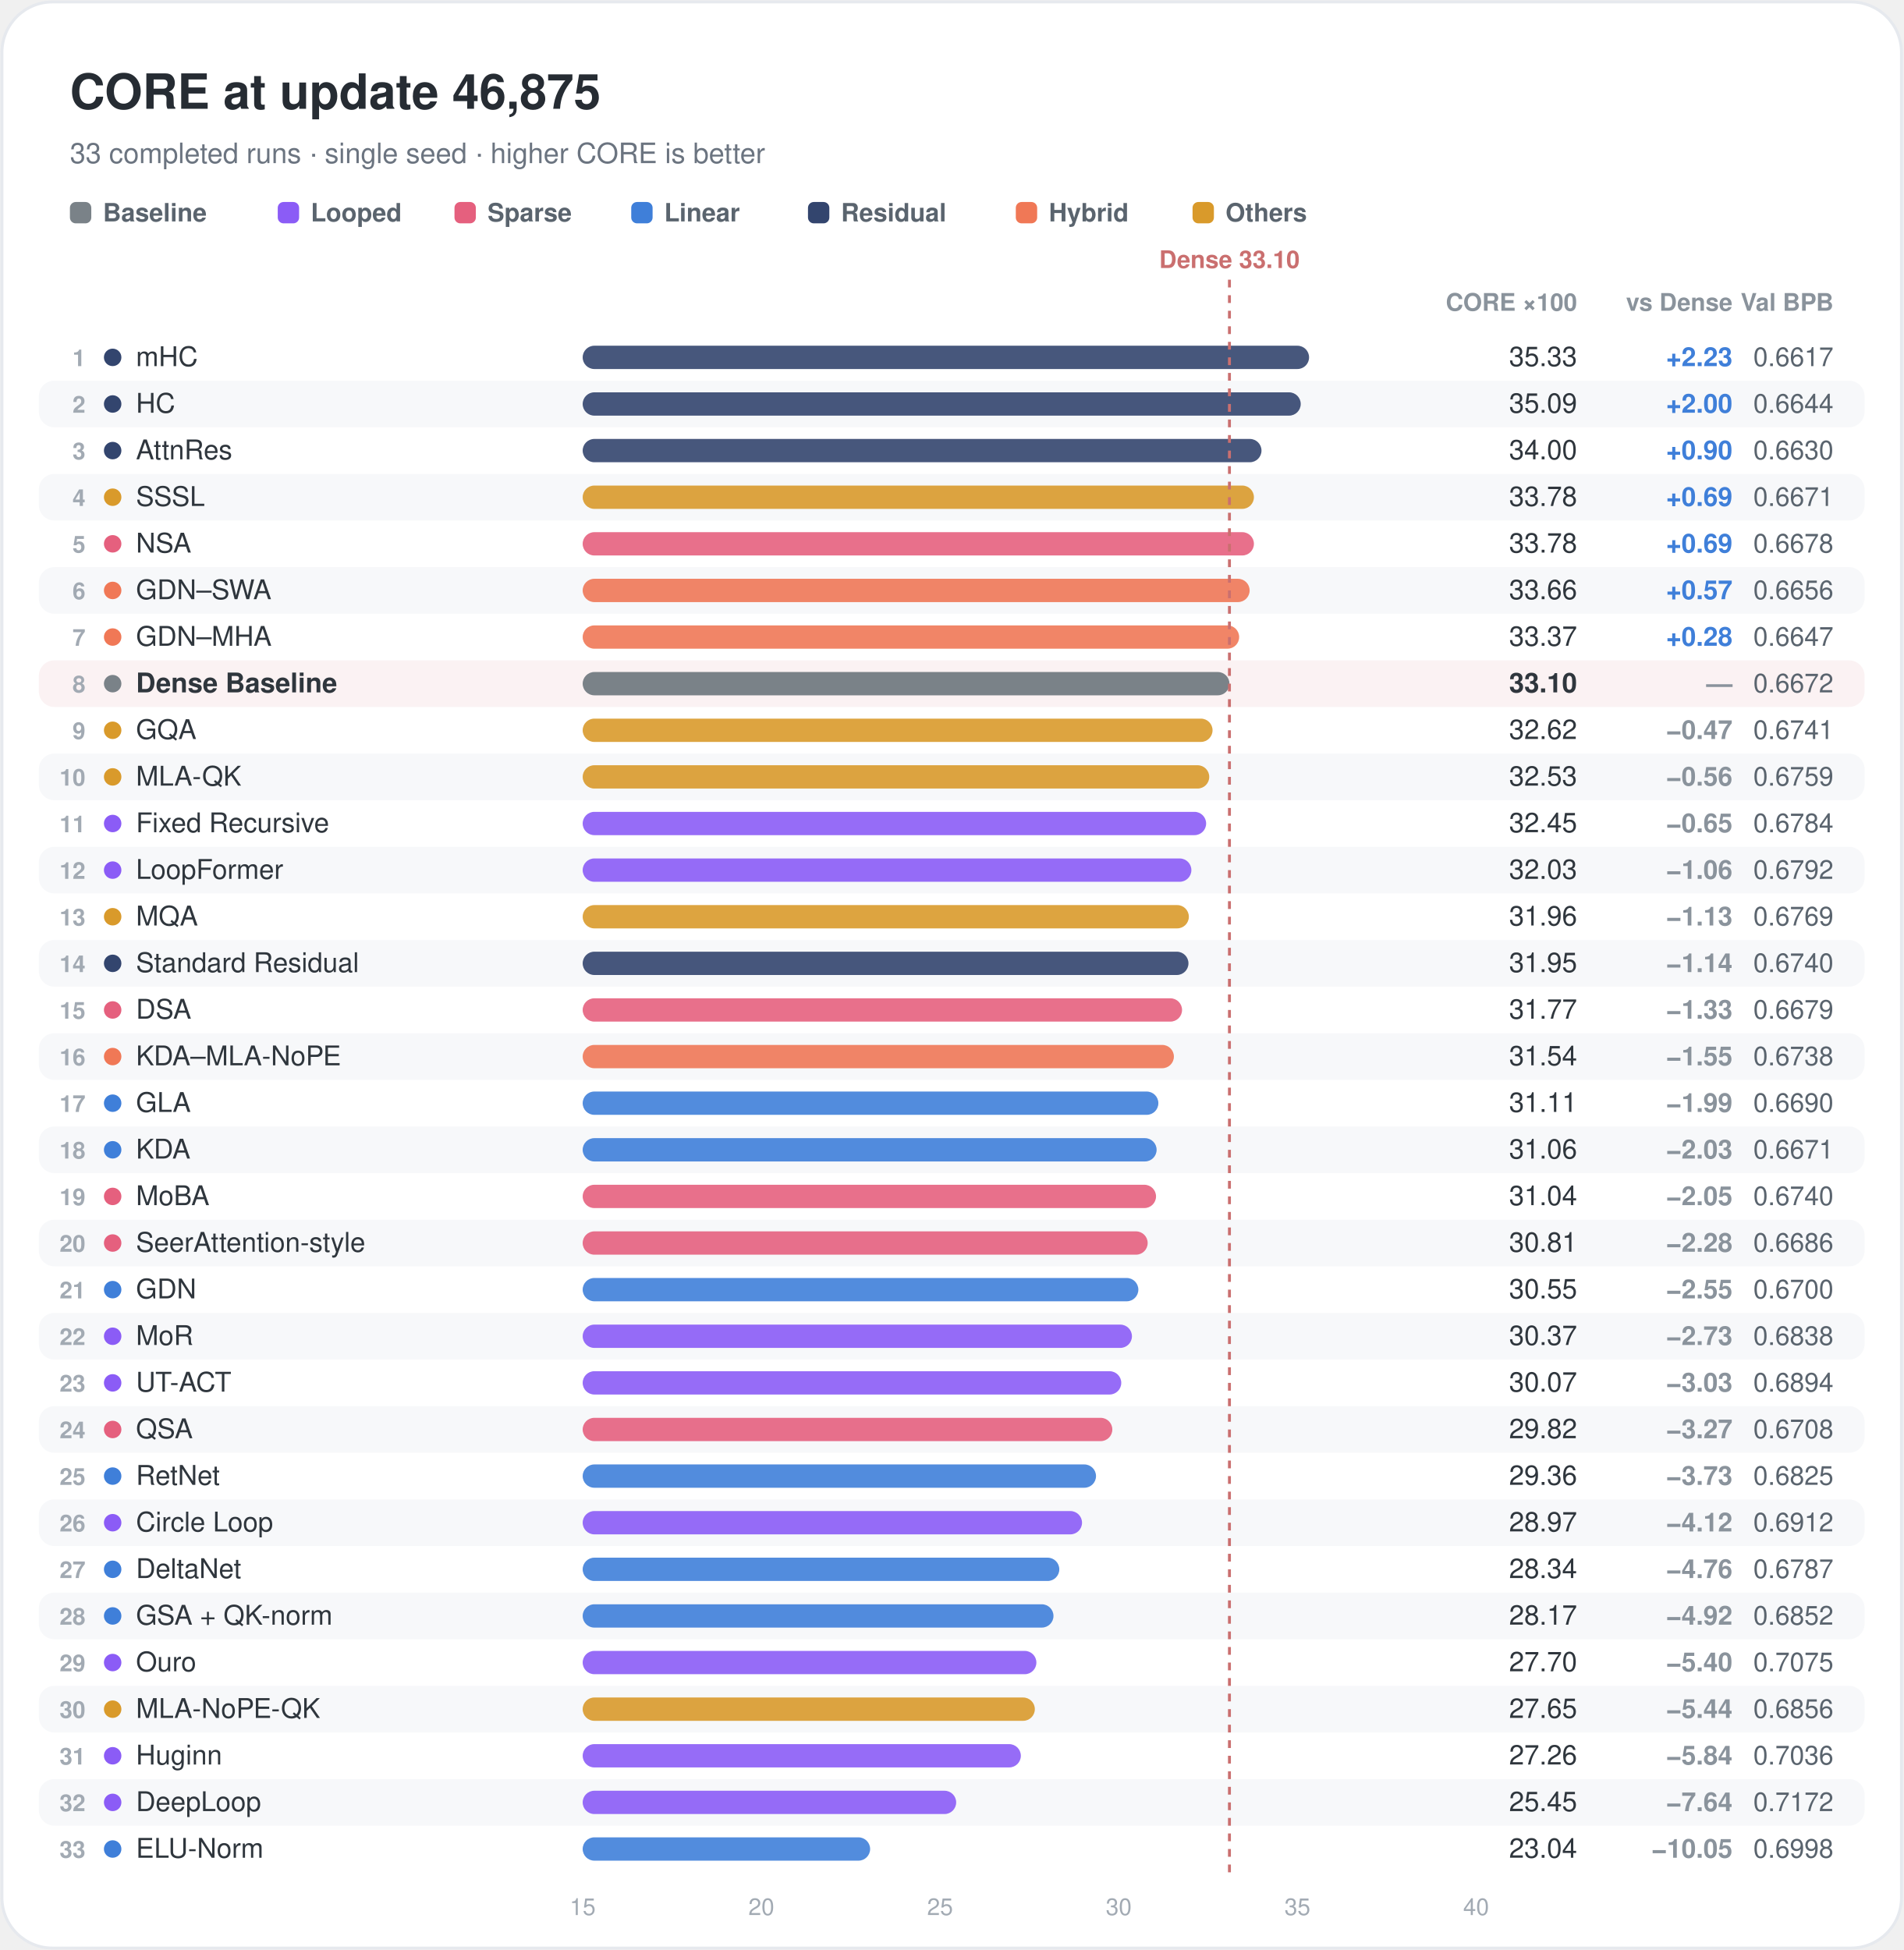
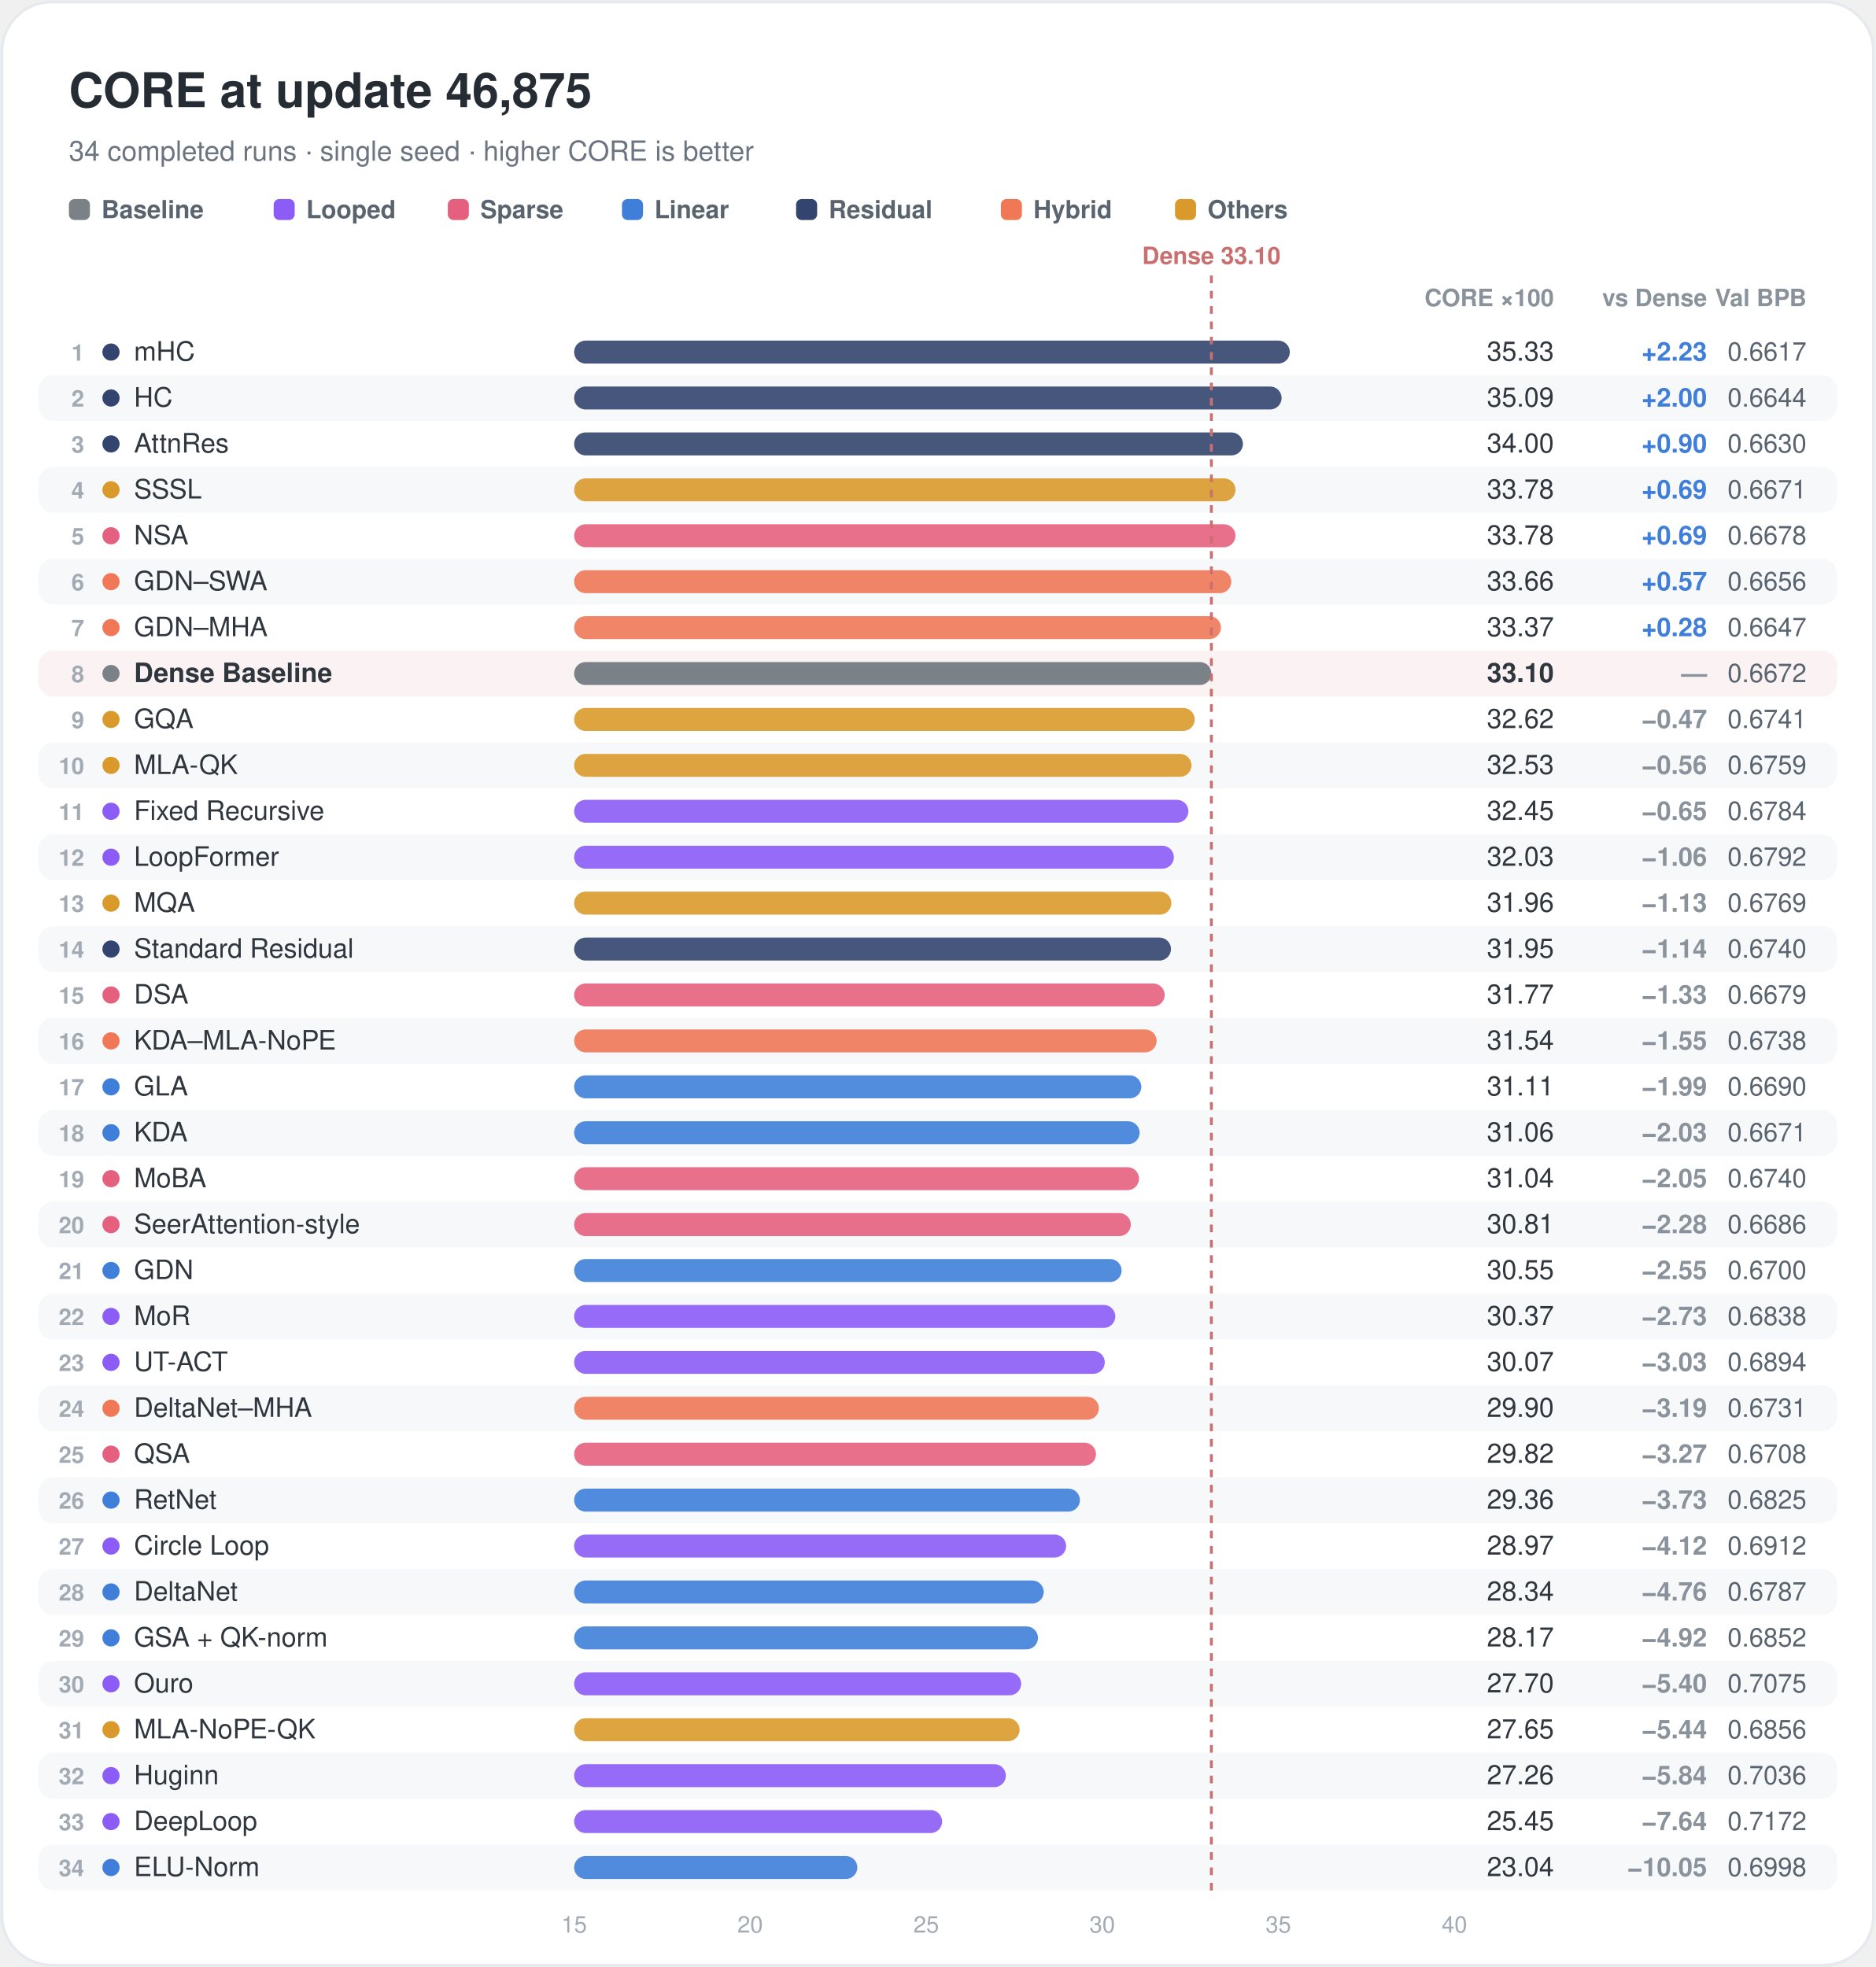
- <svg xmlns="http://www.w3.org/2000/svg" width="980" height="1004" viewBox="0 0 980 1004" font-family="'Avenir Next','Segoe UI',-apple-system,Helvetica,Arial,'PingFang SC','Microsoft YaHei',sans-serif">
-   <rect x="1" y="1" width="978" height="1002" rx="26" fill="#FFFFFF" stroke="#E6E9EE" stroke-width="1.5" />
+ <svg xmlns="http://www.w3.org/2000/svg" width="980" height="1028" viewBox="0 0 980 1028" font-family="'Avenir Next','Segoe UI',-apple-system,Helvetica,Arial,'PingFang SC','Microsoft YaHei',sans-serif">
+   <rect x="1" y="1" width="978" height="1026" rx="26" fill="#FFFFFF" stroke="#E6E9EE" stroke-width="1.5" />
  <text x="36" y="56" font-size="25" font-weight="700" fill="#262C33">CORE at update 46,875</text>
-   <text x="36" y="84" font-size="14.5" fill="#6B7480">33 completed runs · single seed · higher CORE is better</text>
+   <text x="36" y="84" font-size="14.5" fill="#6B7480">34 completed runs · single seed · higher CORE is better</text>
  <rect x="36" y="104" width="11" height="11" rx="3" fill="#7A8288" />
  <text x="53" y="114" font-size="13" font-weight="600" fill="#5A646E">Baseline</text>
  <rect x="143" y="104" width="11" height="11" rx="3" fill="#8B5CF6" />
  <text x="160" y="114" font-size="13" font-weight="600" fill="#5A646E">Looped</text>
  <rect x="234" y="104" width="11" height="11" rx="3" fill="#E5607E" />
  <text x="251" y="114" font-size="13" font-weight="600" fill="#5A646E">Sparse</text>
  <rect x="325" y="104" width="11" height="11" rx="3" fill="#3F7FD9" />
  <text x="342" y="114" font-size="13" font-weight="600" fill="#5A646E">Linear</text>
  <rect x="416" y="104" width="11" height="11" rx="3" fill="#33456E" />
  <text x="433" y="114" font-size="13" font-weight="600" fill="#5A646E">Residual</text>
  <rect x="523" y="104" width="11" height="11" rx="3" fill="#F07856" />
  <text x="540" y="114" font-size="13" font-weight="600" fill="#5A646E">Hybrid</text>
  <rect x="614" y="104" width="11" height="11" rx="3" fill="#D99A2B" />
  <text x="631" y="114" font-size="13" font-weight="600" fill="#5A646E">Others</text>
  <text x="812" y="160" font-size="12.5" font-weight="700" fill="#8A939C" text-anchor="end">CORE ×100</text>
  <text x="892" y="160" font-size="12.5" font-weight="700" fill="#8A939C" text-anchor="end">vs Dense</text>
  <text x="944" y="160" font-size="12.5" font-weight="700" fill="#8A939C" text-anchor="end">Val BPB</text>
  <text x="44" y="188.5" font-size="12" font-weight="600" fill="#A2AAB3" text-anchor="end">1</text>
  <circle cx="58" cy="184" r="4.5" fill="#33456E" />
  <text x="70" y="188.5" font-size="14" font-weight="500" fill="#2F363D">mHC</text>
  <rect x="300" y="178" width="374.0" height="12" rx="6" fill="#33456E" opacity="0.9" />
  <text x="812" y="188.5" font-size="14" font-weight="500" fill="#2F363D" text-anchor="end">35.33</text>
  <text x="892" y="188.5" font-size="13.5" font-weight="700" fill="#3F7FD9" text-anchor="end">+2.23</text>
  <text x="944" y="188.5" font-size="13.5" fill="#5A646E" text-anchor="end">0.6617</text>
  <rect x="20" y="196" width="940" height="24" rx="8" fill="#F7F8FA" />
  <text x="44" y="212.5" font-size="12" font-weight="600" fill="#A2AAB3" text-anchor="end">2</text>
  <circle cx="58" cy="208" r="4.5" fill="#33456E" />
  <text x="70" y="212.5" font-size="14" font-weight="500" fill="#2F363D">HC</text>
  <rect x="300" y="202" width="369.7" height="12" rx="6" fill="#33456E" opacity="0.9" />
  <text x="812" y="212.5" font-size="14" font-weight="500" fill="#2F363D" text-anchor="end">35.09</text>
  <text x="892" y="212.5" font-size="13.5" font-weight="700" fill="#3F7FD9" text-anchor="end">+2.00</text>
  <text x="944" y="212.5" font-size="13.5" fill="#5A646E" text-anchor="end">0.6644</text>
  <text x="44" y="236.5" font-size="12" font-weight="600" fill="#A2AAB3" text-anchor="end">3</text>
  <circle cx="58" cy="232" r="4.5" fill="#33456E" />
  <text x="70" y="236.5" font-size="14" font-weight="500" fill="#2F363D">AttnRes</text>
  <rect x="300" y="226" width="349.5" height="12" rx="6" fill="#33456E" opacity="0.9" />
  <text x="812" y="236.5" font-size="14" font-weight="500" fill="#2F363D" text-anchor="end">34.00</text>
  <text x="892" y="236.5" font-size="13.5" font-weight="700" fill="#3F7FD9" text-anchor="end">+0.90</text>
  <text x="944" y="236.5" font-size="13.5" fill="#5A646E" text-anchor="end">0.6630</text>
  <rect x="20" y="244" width="940" height="24" rx="8" fill="#F7F8FA" />
  <text x="44" y="260.5" font-size="12" font-weight="600" fill="#A2AAB3" text-anchor="end">4</text>
  <circle cx="58" cy="256" r="4.5" fill="#D99A2B" />
  <text x="70" y="260.5" font-size="14" font-weight="500" fill="#2F363D">SSSL</text>
  <rect x="300" y="250" width="345.6" height="12" rx="6" fill="#D99A2B" opacity="0.9" />
  <text x="812" y="260.5" font-size="14" font-weight="500" fill="#2F363D" text-anchor="end">33.78</text>
  <text x="892" y="260.5" font-size="13.5" font-weight="700" fill="#3F7FD9" text-anchor="end">+0.69</text>
  <text x="944" y="260.5" font-size="13.5" fill="#5A646E" text-anchor="end">0.6671</text>
  <text x="44" y="284.5" font-size="12" font-weight="600" fill="#A2AAB3" text-anchor="end">5</text>
  <circle cx="58" cy="280" r="4.5" fill="#E5607E" />
  <text x="70" y="284.5" font-size="14" font-weight="500" fill="#2F363D">NSA</text>
  <rect x="300" y="274" width="345.6" height="12" rx="6" fill="#E5607E" opacity="0.9" />
  <text x="812" y="284.5" font-size="14" font-weight="500" fill="#2F363D" text-anchor="end">33.78</text>
  <text x="892" y="284.5" font-size="13.5" font-weight="700" fill="#3F7FD9" text-anchor="end">+0.69</text>
  <text x="944" y="284.5" font-size="13.5" fill="#5A646E" text-anchor="end">0.6678</text>
  <rect x="20" y="292" width="940" height="24" rx="8" fill="#F7F8FA" />
  <text x="44" y="308.5" font-size="12" font-weight="600" fill="#A2AAB3" text-anchor="end">6</text>
  <circle cx="58" cy="304" r="4.5" fill="#F07856" />
  <text x="70" y="308.5" font-size="14" font-weight="500" fill="#2F363D">GDN–SWA</text>
  <rect x="300" y="298" width="343.4" height="12" rx="6" fill="#F07856" opacity="0.9" />
  <text x="812" y="308.5" font-size="14" font-weight="500" fill="#2F363D" text-anchor="end">33.66</text>
  <text x="892" y="308.5" font-size="13.5" font-weight="700" fill="#3F7FD9" text-anchor="end">+0.57</text>
  <text x="944" y="308.5" font-size="13.5" fill="#5A646E" text-anchor="end">0.6656</text>
  <text x="44" y="332.5" font-size="12" font-weight="600" fill="#A2AAB3" text-anchor="end">7</text>
  <circle cx="58" cy="328" r="4.5" fill="#F07856" />
  <text x="70" y="332.5" font-size="14" font-weight="500" fill="#2F363D">GDN–MHA</text>
  <rect x="300" y="322" width="338.0" height="12" rx="6" fill="#F07856" opacity="0.9" />
  <text x="812" y="332.5" font-size="14" font-weight="500" fill="#2F363D" text-anchor="end">33.37</text>
  <text x="892" y="332.5" font-size="13.5" font-weight="700" fill="#3F7FD9" text-anchor="end">+0.28</text>
  <text x="944" y="332.5" font-size="13.5" fill="#5A646E" text-anchor="end">0.6647</text>
  <rect x="20" y="340" width="940" height="24" rx="8" fill="#FBF2F3" />
  <text x="44" y="356.5" font-size="12" font-weight="600" fill="#A2AAB3" text-anchor="end">8</text>
  <circle cx="58" cy="352" r="4.5" fill="#7A8288" />
  <text x="70" y="356.5" font-size="14" font-weight="700" fill="#2F363D">Dense Baseline</text>
  <rect x="300" y="346" width="333.0" height="12" rx="6" fill="#7A8288" opacity="1" />
  <text x="812" y="356.5" font-size="14" font-weight="700" fill="#2F363D" text-anchor="end">33.10</text>
  <text x="892" y="356.5" font-size="13.5" font-weight="700" fill="#8A939C" text-anchor="end">—</text>
  <text x="944" y="356.5" font-size="13.5" fill="#5A646E" text-anchor="end">0.6672</text>
  <text x="44" y="380.5" font-size="12" font-weight="600" fill="#A2AAB3" text-anchor="end">9</text>
  <circle cx="58" cy="376" r="4.5" fill="#D99A2B" />
  <text x="70" y="380.5" font-size="14" font-weight="500" fill="#2F363D">GQA</text>
  <rect x="300" y="370" width="324.3" height="12" rx="6" fill="#D99A2B" opacity="0.9" />
  <text x="812" y="380.5" font-size="14" font-weight="500" fill="#2F363D" text-anchor="end">32.62</text>
  <text x="892" y="380.5" font-size="13.5" font-weight="700" fill="#8A939C" text-anchor="end">−0.47</text>
  <text x="944" y="380.5" font-size="13.5" fill="#5A646E" text-anchor="end">0.6741</text>
  <rect x="20" y="388" width="940" height="24" rx="8" fill="#F7F8FA" />
  <text x="44" y="404.5" font-size="12" font-weight="600" fill="#A2AAB3" text-anchor="end">10</text>
  <circle cx="58" cy="400" r="4.5" fill="#D99A2B" />
  <text x="70" y="404.5" font-size="14" font-weight="500" fill="#2F363D">MLA-QK</text>
  <rect x="300" y="394" width="322.6" height="12" rx="6" fill="#D99A2B" opacity="0.9" />
  <text x="812" y="404.5" font-size="14" font-weight="500" fill="#2F363D" text-anchor="end">32.53</text>
  <text x="892" y="404.5" font-size="13.5" font-weight="700" fill="#8A939C" text-anchor="end">−0.56</text>
  <text x="944" y="404.5" font-size="13.5" fill="#5A646E" text-anchor="end">0.6759</text>
  <text x="44" y="428.5" font-size="12" font-weight="600" fill="#A2AAB3" text-anchor="end">11</text>
  <circle cx="58" cy="424" r="4.5" fill="#8B5CF6" />
  <text x="70" y="428.5" font-size="14" font-weight="500" fill="#2F363D">Fixed Recursive</text>
  <rect x="300" y="418" width="321.0" height="12" rx="6" fill="#8B5CF6" opacity="0.9" />
  <text x="812" y="428.5" font-size="14" font-weight="500" fill="#2F363D" text-anchor="end">32.45</text>
  <text x="892" y="428.5" font-size="13.5" font-weight="700" fill="#8A939C" text-anchor="end">−0.65</text>
  <text x="944" y="428.5" font-size="13.5" fill="#5A646E" text-anchor="end">0.6784</text>
  <rect x="20" y="436" width="940" height="24" rx="8" fill="#F7F8FA" />
  <text x="44" y="452.5" font-size="12" font-weight="600" fill="#A2AAB3" text-anchor="end">12</text>
  <circle cx="58" cy="448" r="4.5" fill="#8B5CF6" />
  <text x="70" y="452.5" font-size="14" font-weight="500" fill="#2F363D">LoopFormer</text>
  <rect x="300" y="442" width="313.4" height="12" rx="6" fill="#8B5CF6" opacity="0.9" />
  <text x="812" y="452.5" font-size="14" font-weight="500" fill="#2F363D" text-anchor="end">32.03</text>
  <text x="892" y="452.5" font-size="13.5" font-weight="700" fill="#8A939C" text-anchor="end">−1.06</text>
  <text x="944" y="452.5" font-size="13.5" fill="#5A646E" text-anchor="end">0.6792</text>
  <text x="44" y="476.5" font-size="12" font-weight="600" fill="#A2AAB3" text-anchor="end">13</text>
  <circle cx="58" cy="472" r="4.5" fill="#D99A2B" />
  <text x="70" y="476.5" font-size="14" font-weight="500" fill="#2F363D">MQA</text>
  <rect x="300" y="466" width="312.1" height="12" rx="6" fill="#D99A2B" opacity="0.9" />
  <text x="812" y="476.5" font-size="14" font-weight="500" fill="#2F363D" text-anchor="end">31.96</text>
  <text x="892" y="476.5" font-size="13.5" font-weight="700" fill="#8A939C" text-anchor="end">−1.13</text>
  <text x="944" y="476.5" font-size="13.5" fill="#5A646E" text-anchor="end">0.6769</text>
  <rect x="20" y="484" width="940" height="24" rx="8" fill="#F7F8FA" />
  <text x="44" y="500.5" font-size="12" font-weight="600" fill="#A2AAB3" text-anchor="end">14</text>
  <circle cx="58" cy="496" r="4.5" fill="#33456E" />
  <text x="70" y="500.5" font-size="14" font-weight="500" fill="#2F363D">Standard Residual</text>
  <rect x="300" y="490" width="311.9" height="12" rx="6" fill="#33456E" opacity="0.9" />
  <text x="812" y="500.5" font-size="14" font-weight="500" fill="#2F363D" text-anchor="end">31.95</text>
  <text x="892" y="500.5" font-size="13.5" font-weight="700" fill="#8A939C" text-anchor="end">−1.14</text>
  <text x="944" y="500.5" font-size="13.5" fill="#5A646E" text-anchor="end">0.6740</text>
  <text x="44" y="524.5" font-size="12" font-weight="600" fill="#A2AAB3" text-anchor="end">15</text>
  <circle cx="58" cy="520" r="4.5" fill="#E5607E" />
  <text x="70" y="524.5" font-size="14" font-weight="500" fill="#2F363D">DSA</text>
  <rect x="300" y="514" width="308.6" height="12" rx="6" fill="#E5607E" opacity="0.9" />
  <text x="812" y="524.5" font-size="14" font-weight="500" fill="#2F363D" text-anchor="end">31.77</text>
  <text x="892" y="524.5" font-size="13.5" font-weight="700" fill="#8A939C" text-anchor="end">−1.33</text>
  <text x="944" y="524.5" font-size="13.5" fill="#5A646E" text-anchor="end">0.6679</text>
  <rect x="20" y="532" width="940" height="24" rx="8" fill="#F7F8FA" />
  <text x="44" y="548.5" font-size="12" font-weight="600" fill="#A2AAB3" text-anchor="end">16</text>
  <circle cx="58" cy="544" r="4.5" fill="#F07856" />
  <text x="70" y="548.5" font-size="14" font-weight="500" fill="#2F363D">KDA–MLA-NoPE</text>
  <rect x="300" y="538" width="304.4" height="12" rx="6" fill="#F07856" opacity="0.9" />
  <text x="812" y="548.5" font-size="14" font-weight="500" fill="#2F363D" text-anchor="end">31.54</text>
  <text x="892" y="548.5" font-size="13.5" font-weight="700" fill="#8A939C" text-anchor="end">−1.55</text>
  <text x="944" y="548.5" font-size="13.5" fill="#5A646E" text-anchor="end">0.6738</text>
  <text x="44" y="572.5" font-size="12" font-weight="600" fill="#A2AAB3" text-anchor="end">17</text>
  <circle cx="58" cy="568" r="4.5" fill="#3F7FD9" />
  <text x="70" y="572.5" font-size="14" font-weight="500" fill="#2F363D">GLA</text>
  <rect x="300" y="562" width="296.4" height="12" rx="6" fill="#3F7FD9" opacity="0.9" />
  <text x="812" y="572.5" font-size="14" font-weight="500" fill="#2F363D" text-anchor="end">31.11</text>
  <text x="892" y="572.5" font-size="13.5" font-weight="700" fill="#8A939C" text-anchor="end">−1.99</text>
  <text x="944" y="572.5" font-size="13.5" fill="#5A646E" text-anchor="end">0.6690</text>
  <rect x="20" y="580" width="940" height="24" rx="8" fill="#F7F8FA" />
  <text x="44" y="596.5" font-size="12" font-weight="600" fill="#A2AAB3" text-anchor="end">18</text>
  <circle cx="58" cy="592" r="4.5" fill="#3F7FD9" />
  <text x="70" y="596.5" font-size="14" font-weight="500" fill="#2F363D">KDA</text>
  <rect x="300" y="586" width="295.5" height="12" rx="6" fill="#3F7FD9" opacity="0.9" />
  <text x="812" y="596.5" font-size="14" font-weight="500" fill="#2F363D" text-anchor="end">31.06</text>
  <text x="892" y="596.5" font-size="13.5" font-weight="700" fill="#8A939C" text-anchor="end">−2.03</text>
  <text x="944" y="596.5" font-size="13.5" fill="#5A646E" text-anchor="end">0.6671</text>
  <text x="44" y="620.5" font-size="12" font-weight="600" fill="#A2AAB3" text-anchor="end">19</text>
  <circle cx="58" cy="616" r="4.5" fill="#E5607E" />
  <text x="70" y="620.5" font-size="14" font-weight="500" fill="#2F363D">MoBA</text>
  <rect x="300" y="610" width="295.2" height="12" rx="6" fill="#E5607E" opacity="0.9" />
  <text x="812" y="620.5" font-size="14" font-weight="500" fill="#2F363D" text-anchor="end">31.04</text>
  <text x="892" y="620.5" font-size="13.5" font-weight="700" fill="#8A939C" text-anchor="end">−2.05</text>
  <text x="944" y="620.5" font-size="13.5" fill="#5A646E" text-anchor="end">0.6740</text>
  <rect x="20" y="628" width="940" height="24" rx="8" fill="#F7F8FA" />
  <text x="44" y="644.5" font-size="12" font-weight="600" fill="#A2AAB3" text-anchor="end">20</text>
  <circle cx="58" cy="640" r="4.5" fill="#E5607E" />
  <text x="70" y="644.5" font-size="14" font-weight="500" fill="#2F363D">SeerAttention-style</text>
  <rect x="300" y="634" width="290.9" height="12" rx="6" fill="#E5607E" opacity="0.9" />
  <text x="812" y="644.5" font-size="14" font-weight="500" fill="#2F363D" text-anchor="end">30.81</text>
  <text x="892" y="644.5" font-size="13.5" font-weight="700" fill="#8A939C" text-anchor="end">−2.28</text>
  <text x="944" y="644.5" font-size="13.5" fill="#5A646E" text-anchor="end">0.6686</text>
  <text x="44" y="668.5" font-size="12" font-weight="600" fill="#A2AAB3" text-anchor="end">21</text>
  <circle cx="58" cy="664" r="4.5" fill="#3F7FD9" />
  <text x="70" y="668.5" font-size="14" font-weight="500" fill="#2F363D">GDN</text>
  <rect x="300" y="658" width="286.1" height="12" rx="6" fill="#3F7FD9" opacity="0.9" />
  <text x="812" y="668.5" font-size="14" font-weight="500" fill="#2F363D" text-anchor="end">30.55</text>
  <text x="892" y="668.5" font-size="13.5" font-weight="700" fill="#8A939C" text-anchor="end">−2.55</text>
  <text x="944" y="668.5" font-size="13.5" fill="#5A646E" text-anchor="end">0.6700</text>
  <rect x="20" y="676" width="940" height="24" rx="8" fill="#F7F8FA" />
  <text x="44" y="692.5" font-size="12" font-weight="600" fill="#A2AAB3" text-anchor="end">22</text>
  <circle cx="58" cy="688" r="4.5" fill="#8B5CF6" />
  <text x="70" y="692.5" font-size="14" font-weight="500" fill="#2F363D">MoR</text>
  <rect x="300" y="682" width="282.8" height="12" rx="6" fill="#8B5CF6" opacity="0.9" />
  <text x="812" y="692.5" font-size="14" font-weight="500" fill="#2F363D" text-anchor="end">30.37</text>
  <text x="892" y="692.5" font-size="13.5" font-weight="700" fill="#8A939C" text-anchor="end">−2.73</text>
  <text x="944" y="692.5" font-size="13.5" fill="#5A646E" text-anchor="end">0.6838</text>
  <text x="44" y="716.5" font-size="12" font-weight="600" fill="#A2AAB3" text-anchor="end">23</text>
  <circle cx="58" cy="712" r="4.5" fill="#8B5CF6" />
  <text x="70" y="716.5" font-size="14" font-weight="500" fill="#2F363D">UT-ACT</text>
  <rect x="300" y="706" width="277.3" height="12" rx="6" fill="#8B5CF6" opacity="0.9" />
  <text x="812" y="716.5" font-size="14" font-weight="500" fill="#2F363D" text-anchor="end">30.07</text>
  <text x="892" y="716.5" font-size="13.5" font-weight="700" fill="#8A939C" text-anchor="end">−3.03</text>
  <text x="944" y="716.5" font-size="13.5" fill="#5A646E" text-anchor="end">0.6894</text>
  <rect x="20" y="724" width="940" height="24" rx="8" fill="#F7F8FA" />
  <text x="44" y="740.5" font-size="12" font-weight="600" fill="#A2AAB3" text-anchor="end">24</text>
-   <circle cx="58" cy="736" r="4.5" fill="#E5607E" />
-   <text x="70" y="740.5" font-size="14" font-weight="500" fill="#2F363D">QSA</text>
-   <rect x="300" y="730" width="272.7" height="12" rx="6" fill="#E5607E" opacity="0.9" />
-   <text x="812" y="740.5" font-size="14" font-weight="500" fill="#2F363D" text-anchor="end">29.82</text>
-   <text x="892" y="740.5" font-size="13.5" font-weight="700" fill="#8A939C" text-anchor="end">−3.27</text>
-   <text x="944" y="740.5" font-size="13.5" fill="#5A646E" text-anchor="end">0.6708</text>
+   <circle cx="58" cy="736" r="4.5" fill="#F07856" />
+   <text x="70" y="740.5" font-size="14" font-weight="500" fill="#2F363D">DeltaNet–MHA</text>
+   <rect x="300" y="730" width="274.2" height="12" rx="6" fill="#F07856" opacity="0.9" />
+   <text x="812" y="740.5" font-size="14" font-weight="500" fill="#2F363D" text-anchor="end">29.90</text>
+   <text x="892" y="740.5" font-size="13.5" font-weight="700" fill="#8A939C" text-anchor="end">−3.19</text>
+   <text x="944" y="740.5" font-size="13.5" fill="#5A646E" text-anchor="end">0.6731</text>
  <text x="44" y="764.5" font-size="12" font-weight="600" fill="#A2AAB3" text-anchor="end">25</text>
-   <circle cx="58" cy="760" r="4.5" fill="#3F7FD9" />
-   <text x="70" y="764.5" font-size="14" font-weight="500" fill="#2F363D">RetNet</text>
-   <rect x="300" y="754" width="264.3" height="12" rx="6" fill="#3F7FD9" opacity="0.9" />
-   <text x="812" y="764.5" font-size="14" font-weight="500" fill="#2F363D" text-anchor="end">29.36</text>
-   <text x="892" y="764.5" font-size="13.5" font-weight="700" fill="#8A939C" text-anchor="end">−3.73</text>
-   <text x="944" y="764.5" font-size="13.5" fill="#5A646E" text-anchor="end">0.6825</text>
+   <circle cx="58" cy="760" r="4.5" fill="#E5607E" />
+   <text x="70" y="764.5" font-size="14" font-weight="500" fill="#2F363D">QSA</text>
+   <rect x="300" y="754" width="272.7" height="12" rx="6" fill="#E5607E" opacity="0.9" />
+   <text x="812" y="764.5" font-size="14" font-weight="500" fill="#2F363D" text-anchor="end">29.82</text>
+   <text x="892" y="764.5" font-size="13.5" font-weight="700" fill="#8A939C" text-anchor="end">−3.27</text>
+   <text x="944" y="764.5" font-size="13.5" fill="#5A646E" text-anchor="end">0.6708</text>
  <rect x="20" y="772" width="940" height="24" rx="8" fill="#F7F8FA" />
  <text x="44" y="788.5" font-size="12" font-weight="600" fill="#A2AAB3" text-anchor="end">26</text>
-   <circle cx="58" cy="784" r="4.5" fill="#8B5CF6" />
-   <text x="70" y="788.5" font-size="14" font-weight="500" fill="#2F363D">Circle Loop</text>
-   <rect x="300" y="778" width="257.1" height="12" rx="6" fill="#8B5CF6" opacity="0.9" />
-   <text x="812" y="788.5" font-size="14" font-weight="500" fill="#2F363D" text-anchor="end">28.97</text>
-   <text x="892" y="788.5" font-size="13.5" font-weight="700" fill="#8A939C" text-anchor="end">−4.12</text>
-   <text x="944" y="788.5" font-size="13.5" fill="#5A646E" text-anchor="end">0.6912</text>
+   <circle cx="58" cy="784" r="4.5" fill="#3F7FD9" />
+   <text x="70" y="788.5" font-size="14" font-weight="500" fill="#2F363D">RetNet</text>
+   <rect x="300" y="778" width="264.3" height="12" rx="6" fill="#3F7FD9" opacity="0.9" />
+   <text x="812" y="788.5" font-size="14" font-weight="500" fill="#2F363D" text-anchor="end">29.36</text>
+   <text x="892" y="788.5" font-size="13.5" font-weight="700" fill="#8A939C" text-anchor="end">−3.73</text>
+   <text x="944" y="788.5" font-size="13.5" fill="#5A646E" text-anchor="end">0.6825</text>
  <text x="44" y="812.5" font-size="12" font-weight="600" fill="#A2AAB3" text-anchor="end">27</text>
-   <circle cx="58" cy="808" r="4.5" fill="#3F7FD9" />
-   <text x="70" y="812.5" font-size="14" font-weight="500" fill="#2F363D">DeltaNet</text>
-   <rect x="300" y="802" width="245.4" height="12" rx="6" fill="#3F7FD9" opacity="0.9" />
-   <text x="812" y="812.5" font-size="14" font-weight="500" fill="#2F363D" text-anchor="end">28.34</text>
-   <text x="892" y="812.5" font-size="13.5" font-weight="700" fill="#8A939C" text-anchor="end">−4.76</text>
-   <text x="944" y="812.5" font-size="13.5" fill="#5A646E" text-anchor="end">0.6787</text>
+   <circle cx="58" cy="808" r="4.5" fill="#8B5CF6" />
+   <text x="70" y="812.5" font-size="14" font-weight="500" fill="#2F363D">Circle Loop</text>
+   <rect x="300" y="802" width="257.1" height="12" rx="6" fill="#8B5CF6" opacity="0.9" />
+   <text x="812" y="812.5" font-size="14" font-weight="500" fill="#2F363D" text-anchor="end">28.97</text>
+   <text x="892" y="812.5" font-size="13.5" font-weight="700" fill="#8A939C" text-anchor="end">−4.12</text>
+   <text x="944" y="812.5" font-size="13.5" fill="#5A646E" text-anchor="end">0.6912</text>
  <rect x="20" y="820" width="940" height="24" rx="8" fill="#F7F8FA" />
  <text x="44" y="836.5" font-size="12" font-weight="600" fill="#A2AAB3" text-anchor="end">28</text>
  <circle cx="58" cy="832" r="4.5" fill="#3F7FD9" />
-   <text x="70" y="836.5" font-size="14" font-weight="500" fill="#2F363D">GSA + QK-norm</text>
-   <rect x="300" y="826" width="242.4" height="12" rx="6" fill="#3F7FD9" opacity="0.9" />
-   <text x="812" y="836.5" font-size="14" font-weight="500" fill="#2F363D" text-anchor="end">28.17</text>
-   <text x="892" y="836.5" font-size="13.5" font-weight="700" fill="#8A939C" text-anchor="end">−4.92</text>
-   <text x="944" y="836.5" font-size="13.5" fill="#5A646E" text-anchor="end">0.6852</text>
+   <text x="70" y="836.5" font-size="14" font-weight="500" fill="#2F363D">DeltaNet</text>
+   <rect x="300" y="826" width="245.4" height="12" rx="6" fill="#3F7FD9" opacity="0.9" />
+   <text x="812" y="836.5" font-size="14" font-weight="500" fill="#2F363D" text-anchor="end">28.34</text>
+   <text x="892" y="836.5" font-size="13.5" font-weight="700" fill="#8A939C" text-anchor="end">−4.76</text>
+   <text x="944" y="836.5" font-size="13.5" fill="#5A646E" text-anchor="end">0.6787</text>
  <text x="44" y="860.5" font-size="12" font-weight="600" fill="#A2AAB3" text-anchor="end">29</text>
-   <circle cx="58" cy="856" r="4.5" fill="#8B5CF6" />
-   <text x="70" y="860.5" font-size="14" font-weight="500" fill="#2F363D">Ouro</text>
-   <rect x="300" y="850" width="233.6" height="12" rx="6" fill="#8B5CF6" opacity="0.9" />
-   <text x="812" y="860.5" font-size="14" font-weight="500" fill="#2F363D" text-anchor="end">27.70</text>
-   <text x="892" y="860.5" font-size="13.5" font-weight="700" fill="#8A939C" text-anchor="end">−5.40</text>
-   <text x="944" y="860.5" font-size="13.5" fill="#5A646E" text-anchor="end">0.7075</text>
+   <circle cx="58" cy="856" r="4.5" fill="#3F7FD9" />
+   <text x="70" y="860.5" font-size="14" font-weight="500" fill="#2F363D">GSA + QK-norm</text>
+   <rect x="300" y="850" width="242.4" height="12" rx="6" fill="#3F7FD9" opacity="0.9" />
+   <text x="812" y="860.5" font-size="14" font-weight="500" fill="#2F363D" text-anchor="end">28.17</text>
+   <text x="892" y="860.5" font-size="13.5" font-weight="700" fill="#8A939C" text-anchor="end">−4.92</text>
+   <text x="944" y="860.5" font-size="13.5" fill="#5A646E" text-anchor="end">0.6852</text>
  <rect x="20" y="868" width="940" height="24" rx="8" fill="#F7F8FA" />
  <text x="44" y="884.5" font-size="12" font-weight="600" fill="#A2AAB3" text-anchor="end">30</text>
-   <circle cx="58" cy="880" r="4.5" fill="#D99A2B" />
-   <text x="70" y="884.5" font-size="14" font-weight="500" fill="#2F363D">MLA-NoPE-QK</text>
-   <rect x="300" y="874" width="232.8" height="12" rx="6" fill="#D99A2B" opacity="0.9" />
-   <text x="812" y="884.5" font-size="14" font-weight="500" fill="#2F363D" text-anchor="end">27.65</text>
-   <text x="892" y="884.5" font-size="13.5" font-weight="700" fill="#8A939C" text-anchor="end">−5.44</text>
-   <text x="944" y="884.5" font-size="13.5" fill="#5A646E" text-anchor="end">0.6856</text>
+   <circle cx="58" cy="880" r="4.5" fill="#8B5CF6" />
+   <text x="70" y="884.5" font-size="14" font-weight="500" fill="#2F363D">Ouro</text>
+   <rect x="300" y="874" width="233.6" height="12" rx="6" fill="#8B5CF6" opacity="0.9" />
+   <text x="812" y="884.5" font-size="14" font-weight="500" fill="#2F363D" text-anchor="end">27.70</text>
+   <text x="892" y="884.5" font-size="13.5" font-weight="700" fill="#8A939C" text-anchor="end">−5.40</text>
+   <text x="944" y="884.5" font-size="13.5" fill="#5A646E" text-anchor="end">0.7075</text>
  <text x="44" y="908.5" font-size="12" font-weight="600" fill="#A2AAB3" text-anchor="end">31</text>
-   <circle cx="58" cy="904" r="4.5" fill="#8B5CF6" />
-   <text x="70" y="908.5" font-size="14" font-weight="500" fill="#2F363D">Huginn</text>
-   <rect x="300" y="898" width="225.6" height="12" rx="6" fill="#8B5CF6" opacity="0.9" />
-   <text x="812" y="908.5" font-size="14" font-weight="500" fill="#2F363D" text-anchor="end">27.26</text>
-   <text x="892" y="908.5" font-size="13.5" font-weight="700" fill="#8A939C" text-anchor="end">−5.84</text>
-   <text x="944" y="908.5" font-size="13.5" fill="#5A646E" text-anchor="end">0.7036</text>
+   <circle cx="58" cy="904" r="4.5" fill="#D99A2B" />
+   <text x="70" y="908.5" font-size="14" font-weight="500" fill="#2F363D">MLA-NoPE-QK</text>
+   <rect x="300" y="898" width="232.8" height="12" rx="6" fill="#D99A2B" opacity="0.9" />
+   <text x="812" y="908.5" font-size="14" font-weight="500" fill="#2F363D" text-anchor="end">27.65</text>
+   <text x="892" y="908.5" font-size="13.5" font-weight="700" fill="#8A939C" text-anchor="end">−5.44</text>
+   <text x="944" y="908.5" font-size="13.5" fill="#5A646E" text-anchor="end">0.6856</text>
  <rect x="20" y="916" width="940" height="24" rx="8" fill="#F7F8FA" />
  <text x="44" y="932.5" font-size="12" font-weight="600" fill="#A2AAB3" text-anchor="end">32</text>
  <circle cx="58" cy="928" r="4.5" fill="#8B5CF6" />
-   <text x="70" y="932.5" font-size="14" font-weight="500" fill="#2F363D">DeepLoop</text>
-   <rect x="300" y="922" width="192.3" height="12" rx="6" fill="#8B5CF6" opacity="0.9" />
-   <text x="812" y="932.5" font-size="14" font-weight="500" fill="#2F363D" text-anchor="end">25.45</text>
-   <text x="892" y="932.5" font-size="13.5" font-weight="700" fill="#8A939C" text-anchor="end">−7.64</text>
-   <text x="944" y="932.5" font-size="13.5" fill="#5A646E" text-anchor="end">0.7172</text>
+   <text x="70" y="932.5" font-size="14" font-weight="500" fill="#2F363D">Huginn</text>
+   <rect x="300" y="922" width="225.6" height="12" rx="6" fill="#8B5CF6" opacity="0.9" />
+   <text x="812" y="932.5" font-size="14" font-weight="500" fill="#2F363D" text-anchor="end">27.26</text>
+   <text x="892" y="932.5" font-size="13.5" font-weight="700" fill="#8A939C" text-anchor="end">−5.84</text>
+   <text x="944" y="932.5" font-size="13.5" fill="#5A646E" text-anchor="end">0.7036</text>
  <text x="44" y="956.5" font-size="12" font-weight="600" fill="#A2AAB3" text-anchor="end">33</text>
-   <circle cx="58" cy="952" r="4.5" fill="#3F7FD9" />
-   <text x="70" y="956.5" font-size="14" font-weight="500" fill="#2F363D">ELU-Norm</text>
-   <rect x="300" y="946" width="148.0" height="12" rx="6" fill="#3F7FD9" opacity="0.9" />
-   <text x="812" y="956.5" font-size="14" font-weight="500" fill="#2F363D" text-anchor="end">23.04</text>
-   <text x="892" y="956.5" font-size="13.5" font-weight="700" fill="#8A939C" text-anchor="end">−10.05</text>
-   <text x="944" y="956.5" font-size="13.5" fill="#5A646E" text-anchor="end">0.6998</text>
-   <line x1="633.0" y1="144" x2="633.0" y2="968" stroke="#CA6F6F" stroke-width="1.5" stroke-dasharray="4 4" />
+   <circle cx="58" cy="952" r="4.5" fill="#8B5CF6" />
+   <text x="70" y="956.5" font-size="14" font-weight="500" fill="#2F363D">DeepLoop</text>
+   <rect x="300" y="946" width="192.3" height="12" rx="6" fill="#8B5CF6" opacity="0.9" />
+   <text x="812" y="956.5" font-size="14" font-weight="500" fill="#2F363D" text-anchor="end">25.45</text>
+   <text x="892" y="956.5" font-size="13.5" font-weight="700" fill="#8A939C" text-anchor="end">−7.64</text>
+   <text x="944" y="956.5" font-size="13.5" fill="#5A646E" text-anchor="end">0.7172</text>
+   <rect x="20" y="964" width="940" height="24" rx="8" fill="#F7F8FA" />
+   <text x="44" y="980.5" font-size="12" font-weight="600" fill="#A2AAB3" text-anchor="end">34</text>
+   <circle cx="58" cy="976" r="4.5" fill="#3F7FD9" />
+   <text x="70" y="980.5" font-size="14" font-weight="500" fill="#2F363D">ELU-Norm</text>
+   <rect x="300" y="970" width="148.0" height="12" rx="6" fill="#3F7FD9" opacity="0.9" />
+   <text x="812" y="980.5" font-size="14" font-weight="500" fill="#2F363D" text-anchor="end">23.04</text>
+   <text x="892" y="980.5" font-size="13.5" font-weight="700" fill="#8A939C" text-anchor="end">−10.05</text>
+   <text x="944" y="980.5" font-size="13.5" fill="#5A646E" text-anchor="end">0.6998</text>
+   <line x1="633.0" y1="144" x2="633.0" y2="992" stroke="#CA6F6F" stroke-width="1.5" stroke-dasharray="4 4" />
  <text x="633.0" y="138" font-size="12.5" font-weight="700" fill="#CA6F6F" text-anchor="middle">Dense 33.10</text>
-   <text x="300.0" y="986" font-size="12" fill="#A2AAB3" text-anchor="middle">15</text>
-   <text x="392.0" y="986" font-size="12" fill="#A2AAB3" text-anchor="middle">20</text>
-   <text x="484.0" y="986" font-size="12" fill="#A2AAB3" text-anchor="middle">25</text>
-   <text x="576.0" y="986" font-size="12" fill="#A2AAB3" text-anchor="middle">30</text>
-   <text x="668.0" y="986" font-size="12" fill="#A2AAB3" text-anchor="middle">35</text>
-   <text x="760.0" y="986" font-size="12" fill="#A2AAB3" text-anchor="middle">40</text>
+   <text x="300.0" y="1010" font-size="12" fill="#A2AAB3" text-anchor="middle">15</text>
+   <text x="392.0" y="1010" font-size="12" fill="#A2AAB3" text-anchor="middle">20</text>
+   <text x="484.0" y="1010" font-size="12" fill="#A2AAB3" text-anchor="middle">25</text>
+   <text x="576.0" y="1010" font-size="12" fill="#A2AAB3" text-anchor="middle">30</text>
+   <text x="668.0" y="1010" font-size="12" fill="#A2AAB3" text-anchor="middle">35</text>
+   <text x="760.0" y="1010" font-size="12" fill="#A2AAB3" text-anchor="middle">40</text>
</svg>
